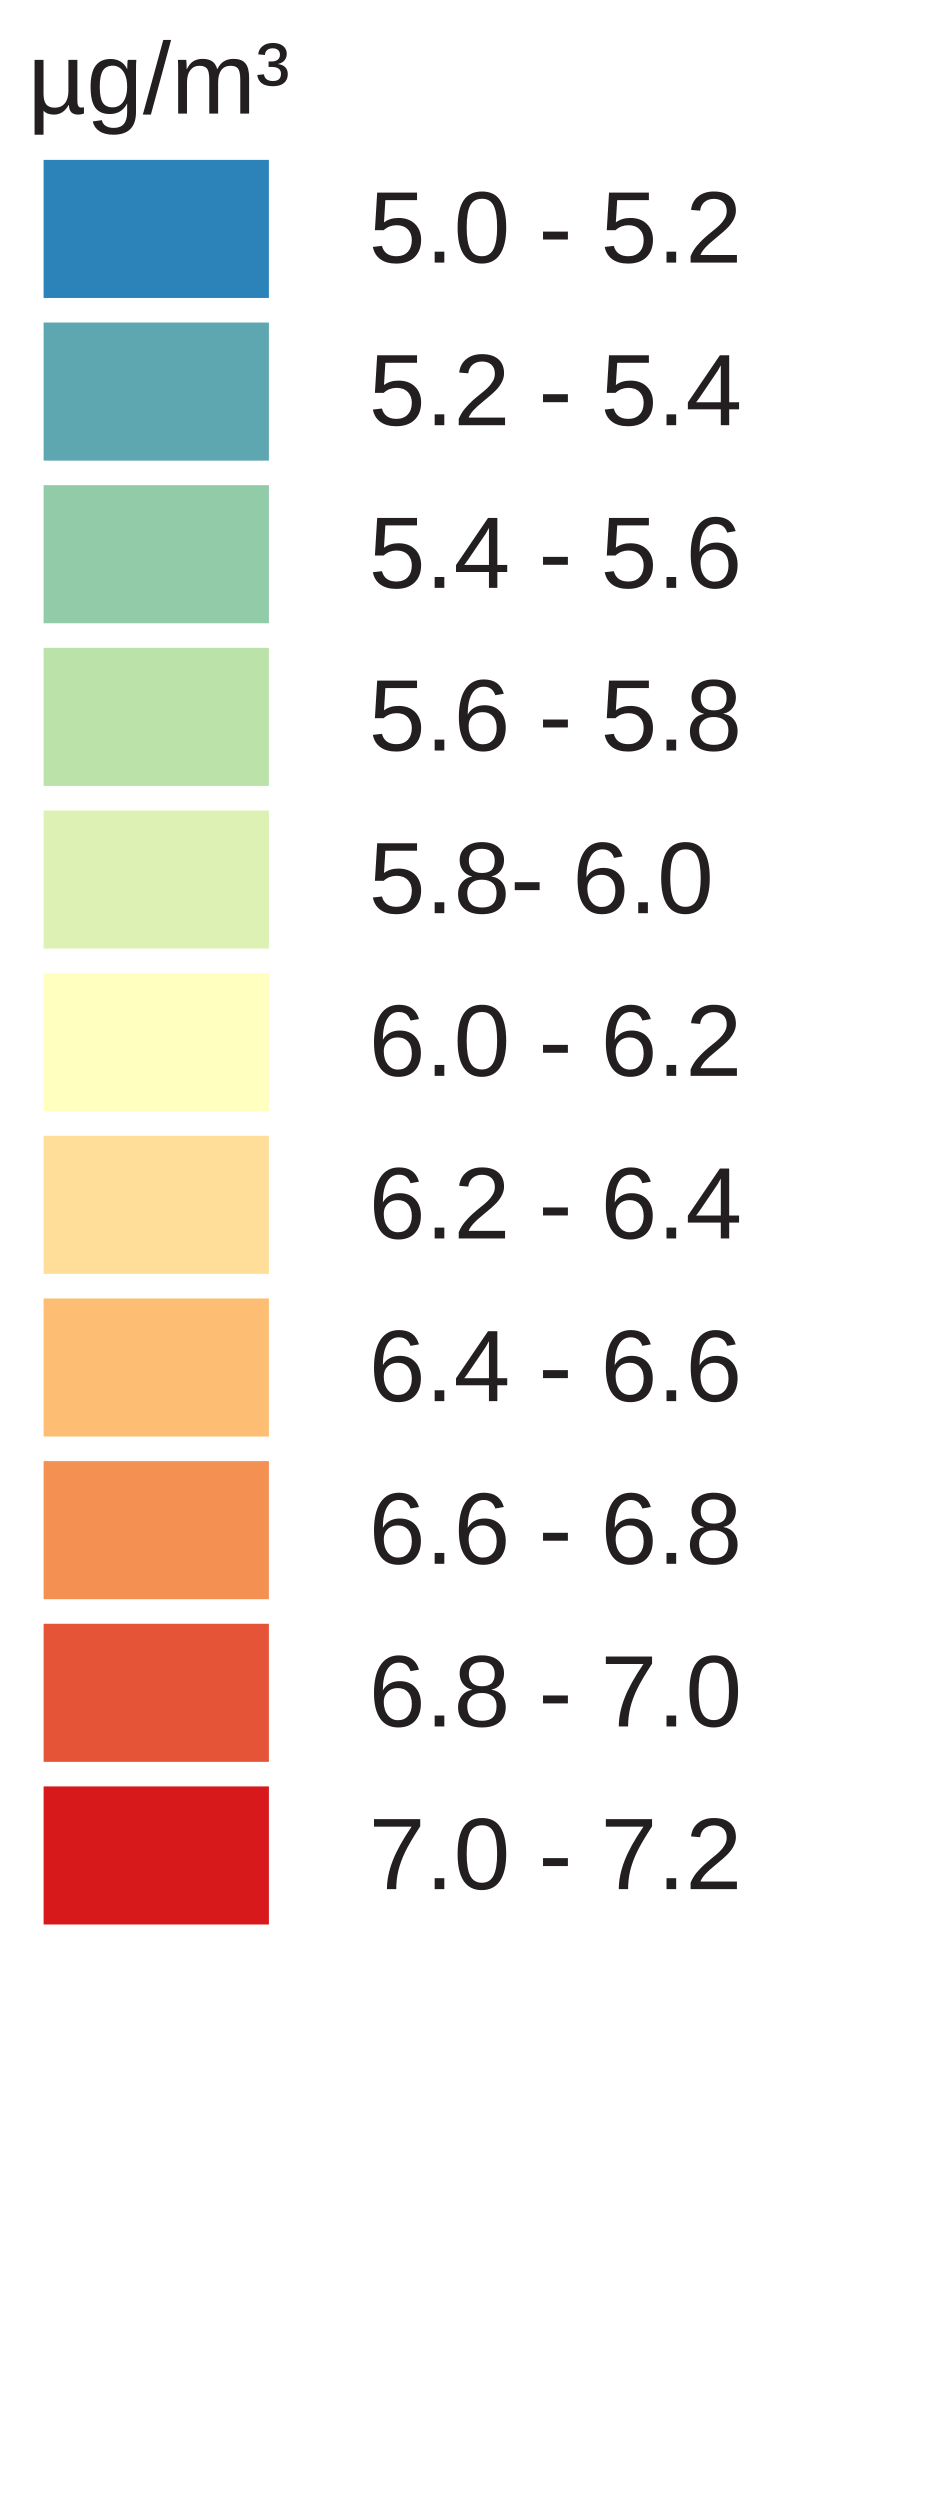
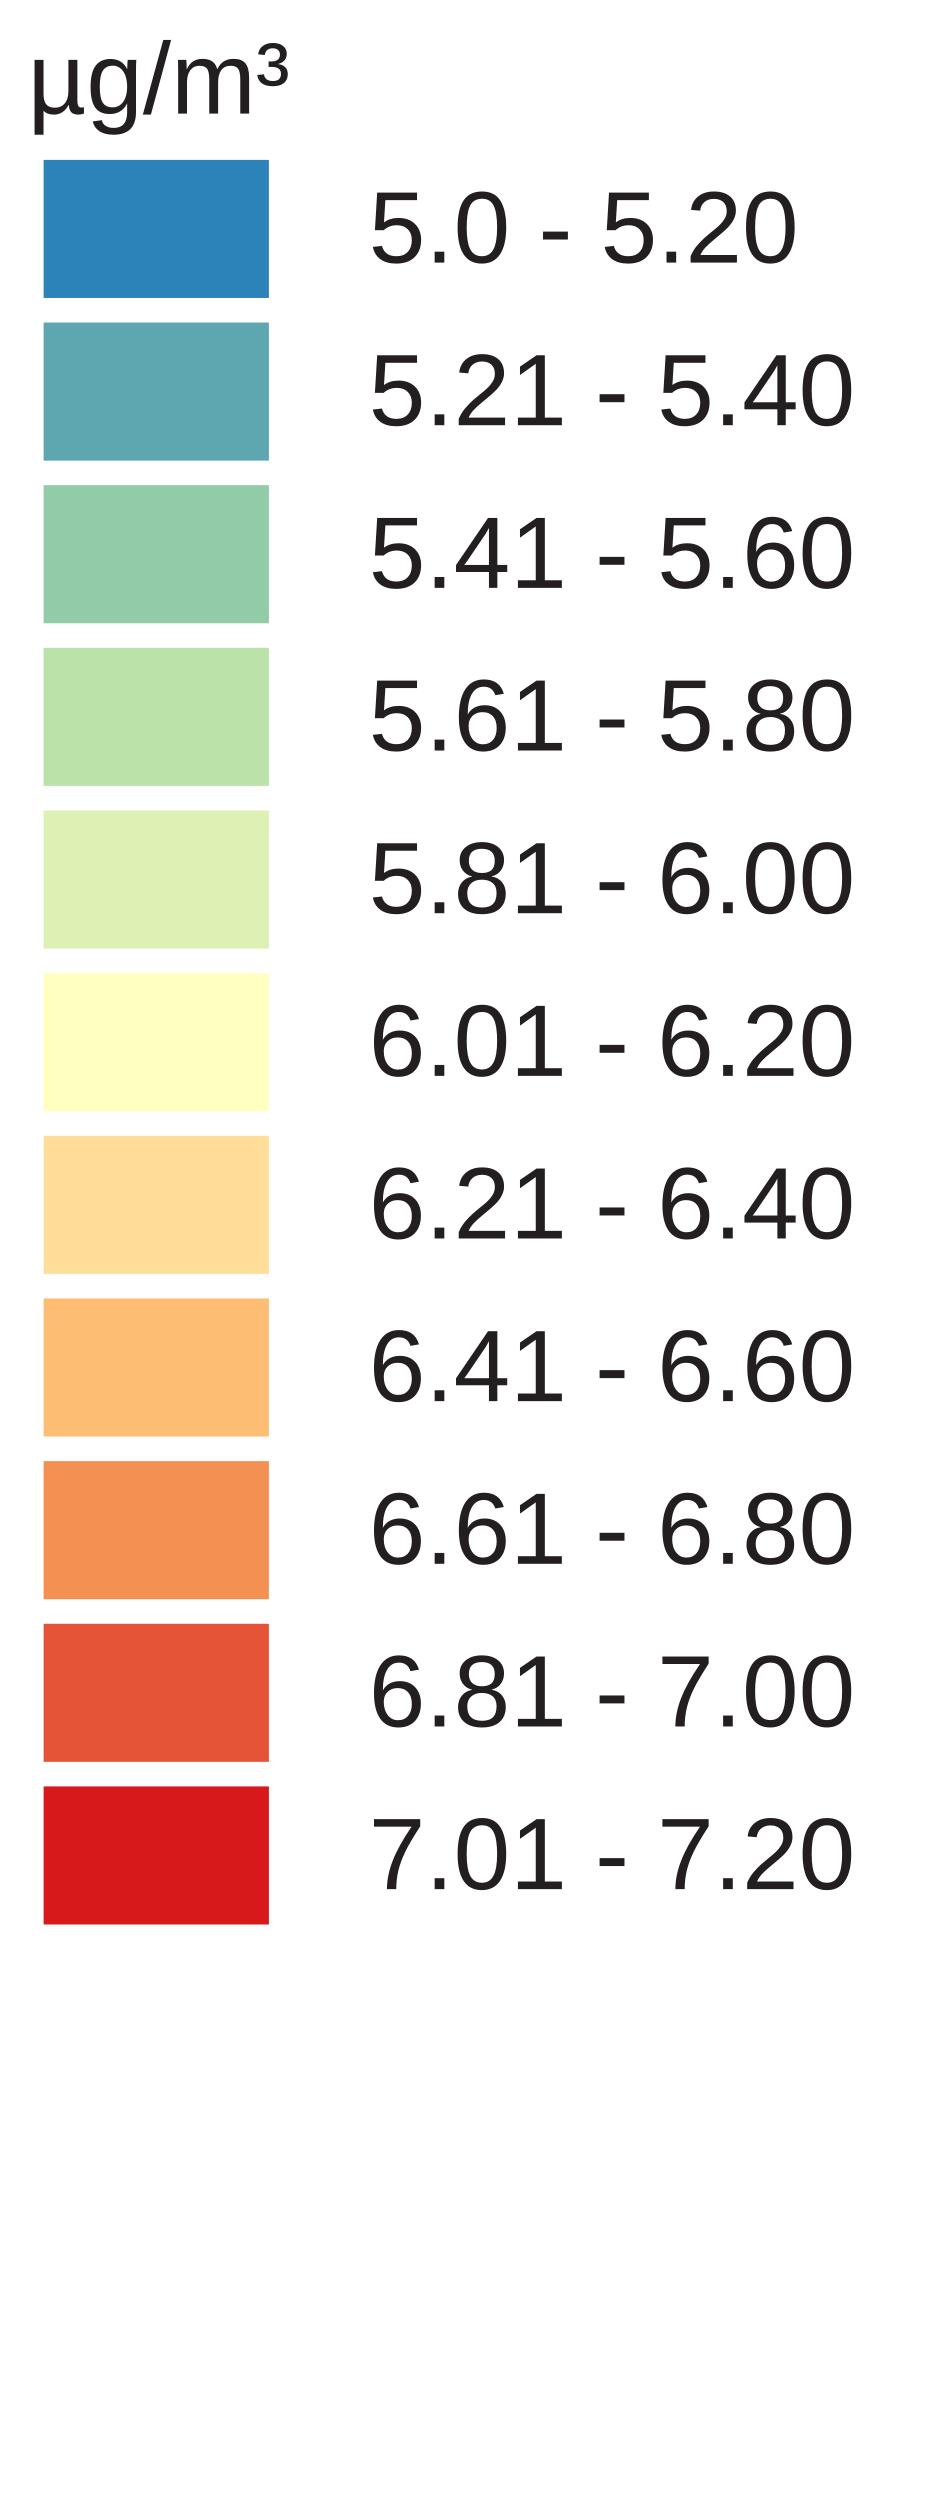
<svg xmlns="http://www.w3.org/2000/svg" version="1.1" id="Layer_1" x="0px" y="0px" width="130px" height="344px" viewBox="0 0 130 344" enable-background="new 0 0 130 344" xml:space="preserve">
  <rect x="6" y="22" fill="#2b83ba" width="31" height="19" />
  <rect x="6" y="44.381" fill="#5ea7b1" width="31" height="19" />
  <rect x="6" y="66.762" fill="#91cba8" width="31" height="19" />
  <rect x="6" y="89.143" fill="#bbe3a9" width="31" height="19" />
  <rect x="6" y="111.524" fill="#ddf1b4" width="31" height="19" />
  <rect x="6" y="133.905" fill="#ffffbf" width="31" height="19" />
  <rect x="6" y="156.286" fill="#fede99" width="31" height="19" />
  <rect x="6" y="178.668" fill="#fdbe73" width="31" height="19" />
  <rect x="6" y="201.049" fill="#f59053" width="31" height="19" />
  <rect x="6" y="223.43" fill="#e65437" width="31" height="19" />
  <rect x="6" y="245.811" fill="#d7191c" width="31" height="19" />
-   <text transform="matrix(1 0 0 1 46.853 36.1304)" fill="#231F20" font-family="Arial" font-size="14"> 5.0 - 5.2 </text>
-   <text transform="matrix(1 0 0 1 46.853 58.5112)" fill="#231F20" font-family="Arial" font-size="14"> 5.2 - 5.4 </text>
-   <text transform="matrix(1 0 0 1 46.853 80.8926)" fill="#231F20" font-family="Arial" font-size="14"> 5.4 - 5.6</text>
-   <text transform="matrix(1 0 0 1 46.853 103.2734)" fill="#231F20" font-family="Arial" font-size="14"> 5.6 - 5.8 </text>
-   <text transform="matrix(1 0 0 1 46.853 125.6548)" fill="#231F20" font-family="Arial" font-size="14"> 5.8- 6.0 </text>
-   <text transform="matrix(1 0 0 1 46.853 148.0352)" fill="#231F20" font-family="Arial" font-size="14"> 6.0 - 6.2 </text>
-   <text transform="matrix(1 0 0 1 46.853 170.417)" fill="#231F20" font-family="Arial" font-size="14"> 6.2 - 6.4 </text>
-   <text transform="matrix(1 0 0 1 46.853 192.7988)" fill="#231F20" font-family="Arial" font-size="14"> 6.4 - 6.6 </text>
-   <text transform="matrix(1 0 0 1 46.853 215.1797)" fill="#231F20" font-family="Arial" font-size="14"> 6.6 - 6.8 </text>
-   <text transform="matrix(1 0 0 1 46.853 237.5605)" fill="#231F20" font-family="Arial" font-size="14"> 6.8 - 7.0</text>
-   <text transform="matrix(1 0 0 1 46.853 259.9413)" fill="#231F20" font-family="Arial" font-size="14"> 7.0 - 7.2 </text>
+   <text transform="matrix(1 0 0 1 46.853 36.1304)" fill="#231F20" font-family="Arial" font-size="14"> 5.0 - 5.20 </text>
+   <text transform="matrix(1 0 0 1 46.853 58.5112)" fill="#231F20" font-family="Arial" font-size="14"> 5.21 - 5.40 </text>
+   <text transform="matrix(1 0 0 1 46.853 80.8926)" fill="#231F20" font-family="Arial" font-size="14"> 5.41 - 5.60 </text>
+   <text transform="matrix(1 0 0 1 46.853 103.2734)" fill="#231F20" font-family="Arial" font-size="14"> 5.61 - 5.80 </text>
+   <text transform="matrix(1 0 0 1 46.853 125.6548)" fill="#231F20" font-family="Arial" font-size="14"> 5.81 - 6.00 </text>
+   <text transform="matrix(1 0 0 1 46.853 148.0352)" fill="#231F20" font-family="Arial" font-size="14"> 6.01 - 6.20 </text>
+   <text transform="matrix(1 0 0 1 46.853 170.417)" fill="#231F20" font-family="Arial" font-size="14"> 6.21 - 6.40 </text>
+   <text transform="matrix(1 0 0 1 46.853 192.7988)" fill="#231F20" font-family="Arial" font-size="14"> 6.41 - 6.60 </text>
+   <text transform="matrix(1 0 0 1 46.853 215.1797)" fill="#231F20" font-family="Arial" font-size="14"> 6.61 - 6.80 </text>
+   <text transform="matrix(1 0 0 1 46.853 237.5605)" fill="#231F20" font-family="Arial" font-size="14"> 6.81 - 7.00</text>
+   <text transform="matrix(1 0 0 1 46.853 259.9413)" fill="#231F20" font-family="Arial" font-size="14"> 7.01 - 7.20 </text>
  <text font-size="14" font-family="Arial" transform="translate(3.8027 15.631)" fill="#231F20">µg/m³</text>
</svg>
